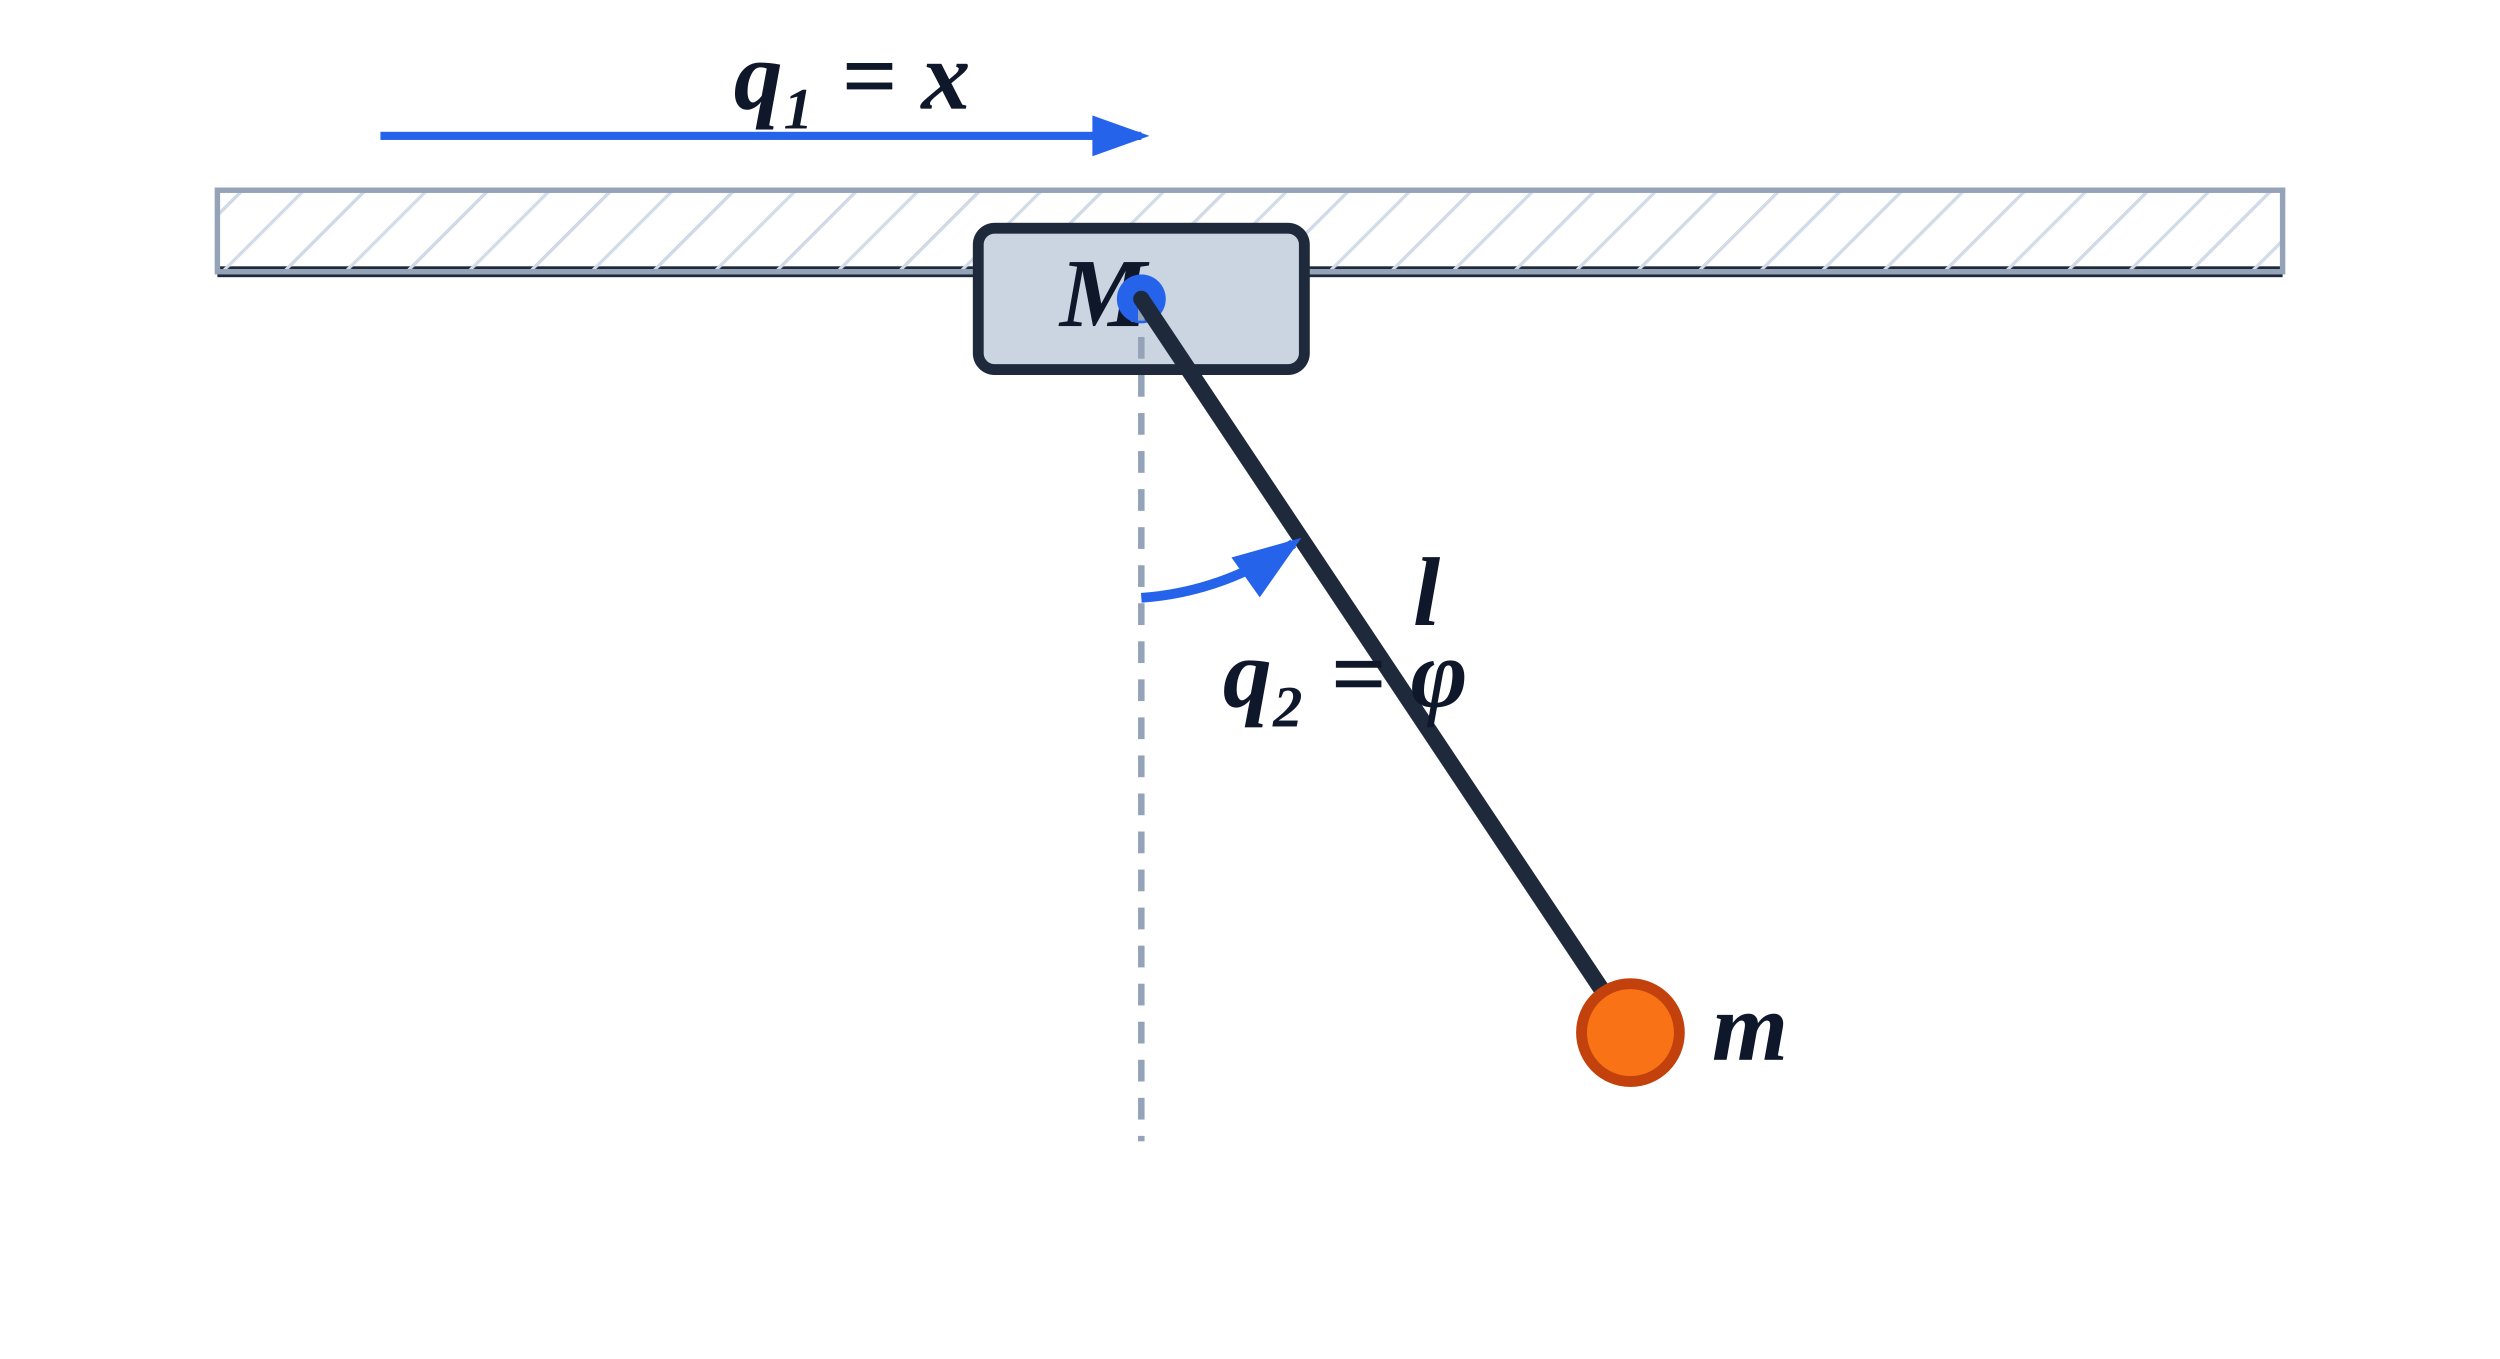
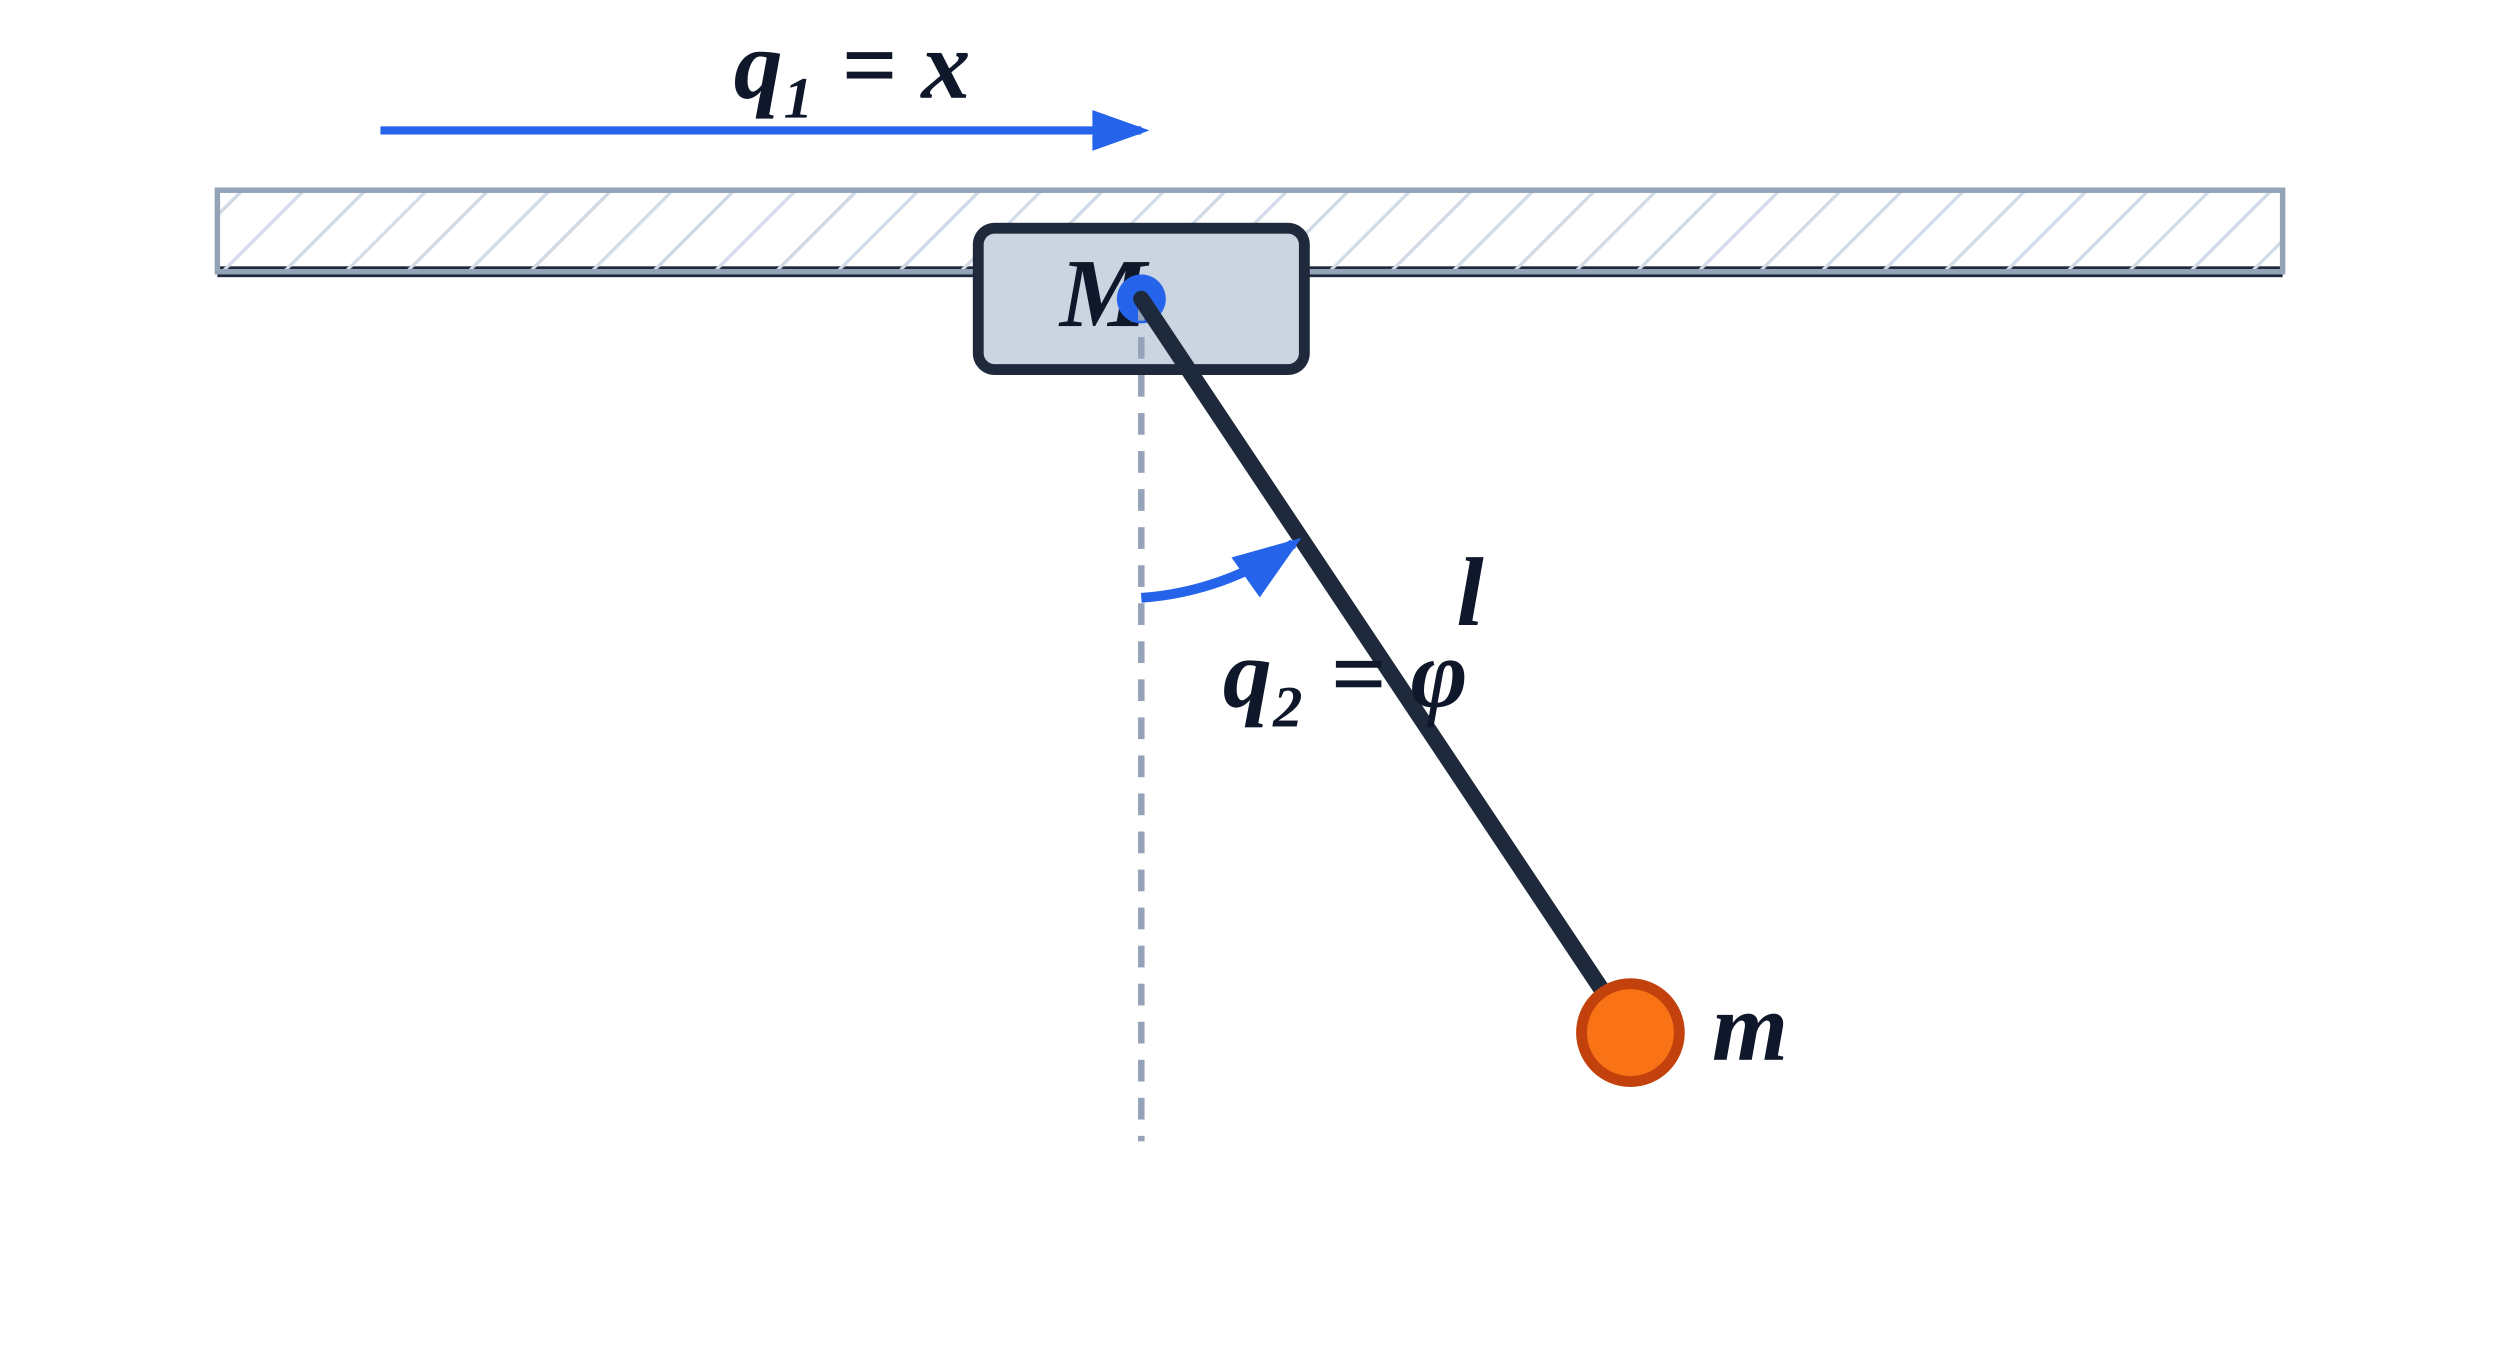
<svg xmlns="http://www.w3.org/2000/svg" viewBox="0 0 460 250" width="100%" height="auto" preserveAspectRatio="xMidYMid meet">
  <defs>
    <marker id="arr-blue" markerWidth="7" markerHeight="5" refX="6" refY="2.5" orient="auto">
      <polygon points="0 0, 7 2.5, 0 5" fill="#2563eb" />
    </marker>
    <pattern id="hatch5" width="8" height="8" patternTransform="rotate(45 0 0)" patternUnits="userSpaceOnUse">
      <line x1="0" y1="0" x2="0" y2="8" stroke="#cbd5e1" stroke-width="1.2" />
    </pattern>
  </defs>
  <style>
    text { font-family: 'Times New Roman', serif; }
    .lbl { font-size: 16px; font-style: italic; fill: #0f172a; }
    .lbl-bold { font-size: 18px; font-style: italic; font-weight: bold; fill: #0f172a; }
    .axis { stroke: #94a3b8; stroke-width: 1.2; stroke-dasharray: 4,3; }
  </style>
  <line x1="40" y1="50" x2="420" y2="50" stroke="#1e293b" stroke-width="2" />
  <rect x="40" y="35" width="380" height="15" fill="url(#hatch5)" stroke="#94a3b8" />
  <rect x="180" y="42" width="60" height="26" rx="3" fill="#cbd5e1" stroke="#1e293b" stroke-width="2" />
  <text x="195" y="60" class="lbl-bold">M</text>
  <circle cx="210" cy="55" r="4.5" fill="#2563eb" />
-   <line x1="70" y1="25" x2="210" y2="25" stroke="#2563eb" stroke-width="1.5" marker-end="url(#arr-blue)" />
-   <text x="135" y="20" class="lbl-bold" fill="#2563eb">q₁ = x</text>
+   <line x1="70" y1="24" x2="210" y2="24" stroke="#2563eb" stroke-width="1.5" marker-end="url(#arr-blue)" />
+   <text x="135" y="18" class="lbl-bold" fill="#2563eb">q₁ = x</text>
  <line x1="210" y1="55" x2="210" y2="210" class="axis" />
  <line x1="210" y1="55" x2="300" y2="190" stroke="#1e293b" stroke-width="3" stroke-linecap="round" />
  <circle cx="300" cy="190" r="9" fill="#f97316" stroke="#c2410c" stroke-width="2" />
  <text x="315" y="195" class="lbl-bold">m</text>
-   <text x="260" y="115" class="lbl-bold">l</text>
+   <text x="268" y="115" class="lbl-bold">l</text>
  <path d="M 210 110 A 55 55 0 0 0 238 100" fill="none" stroke="#2563eb" stroke-width="1.8" marker-end="url(#arr-blue)" />
  <text x="225" y="130" class="lbl-bold" fill="#2563eb">q₂ = φ</text>
</svg>
